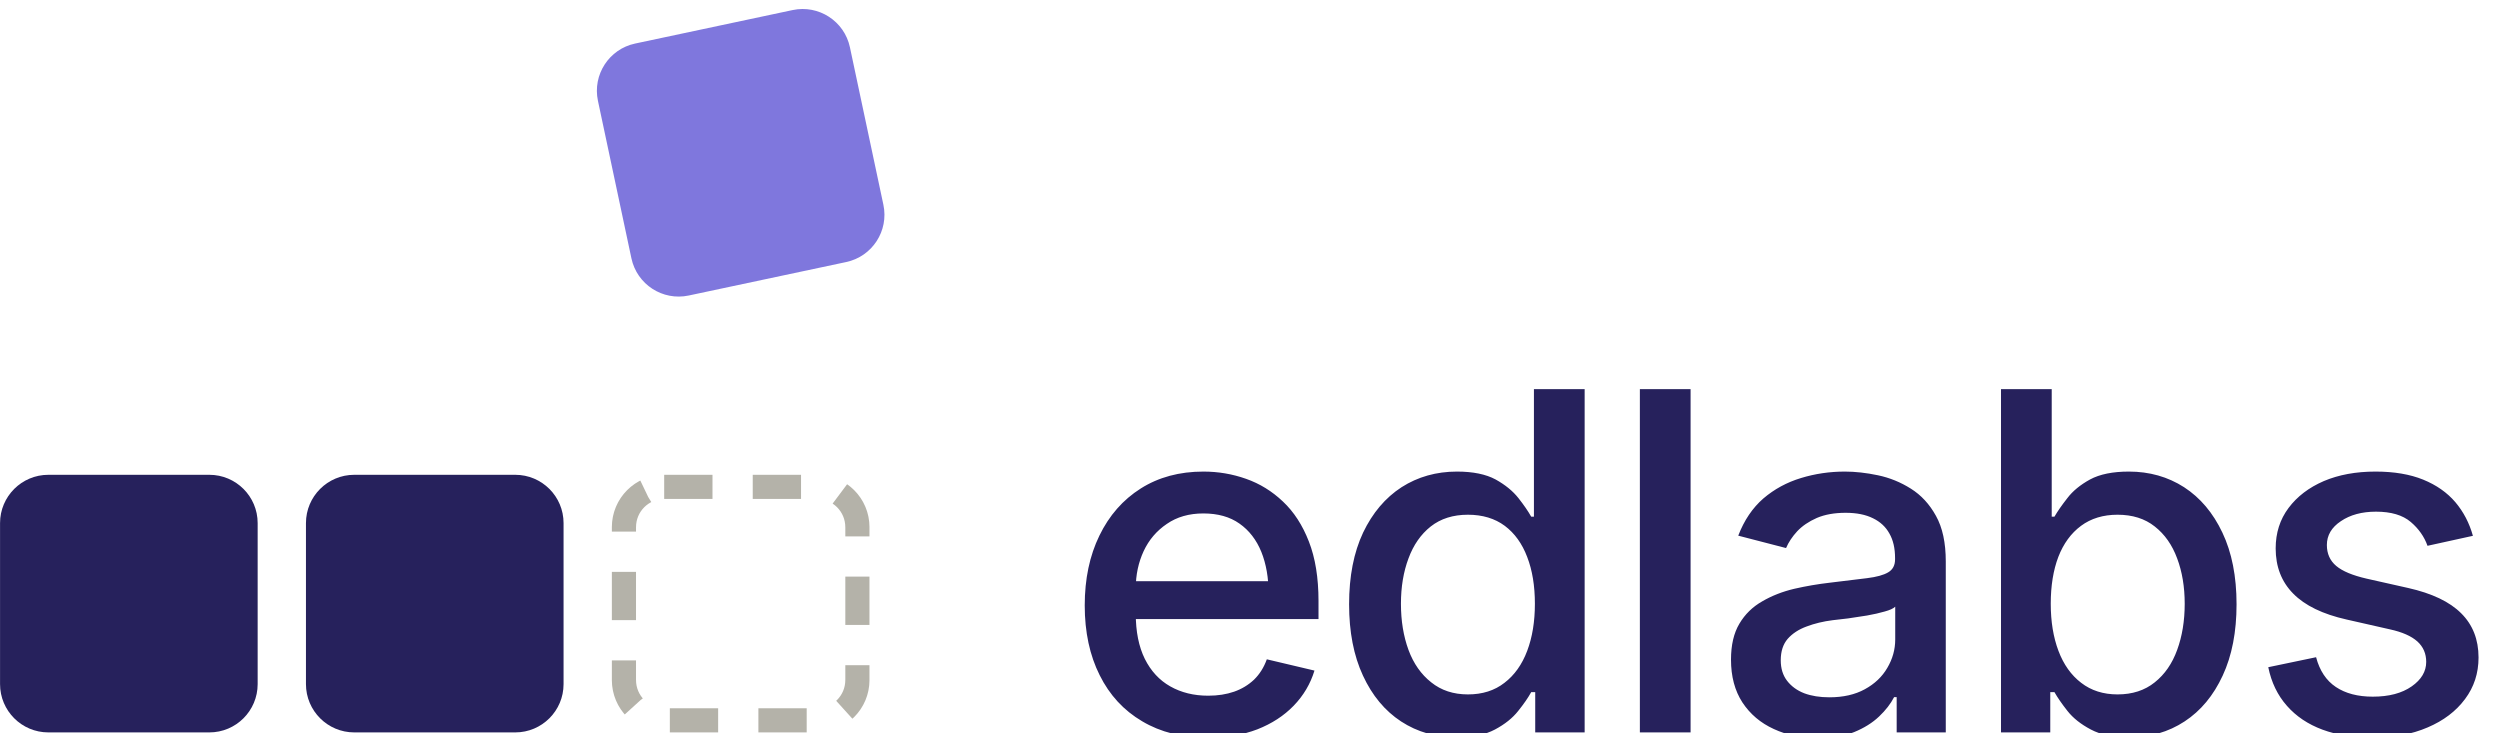
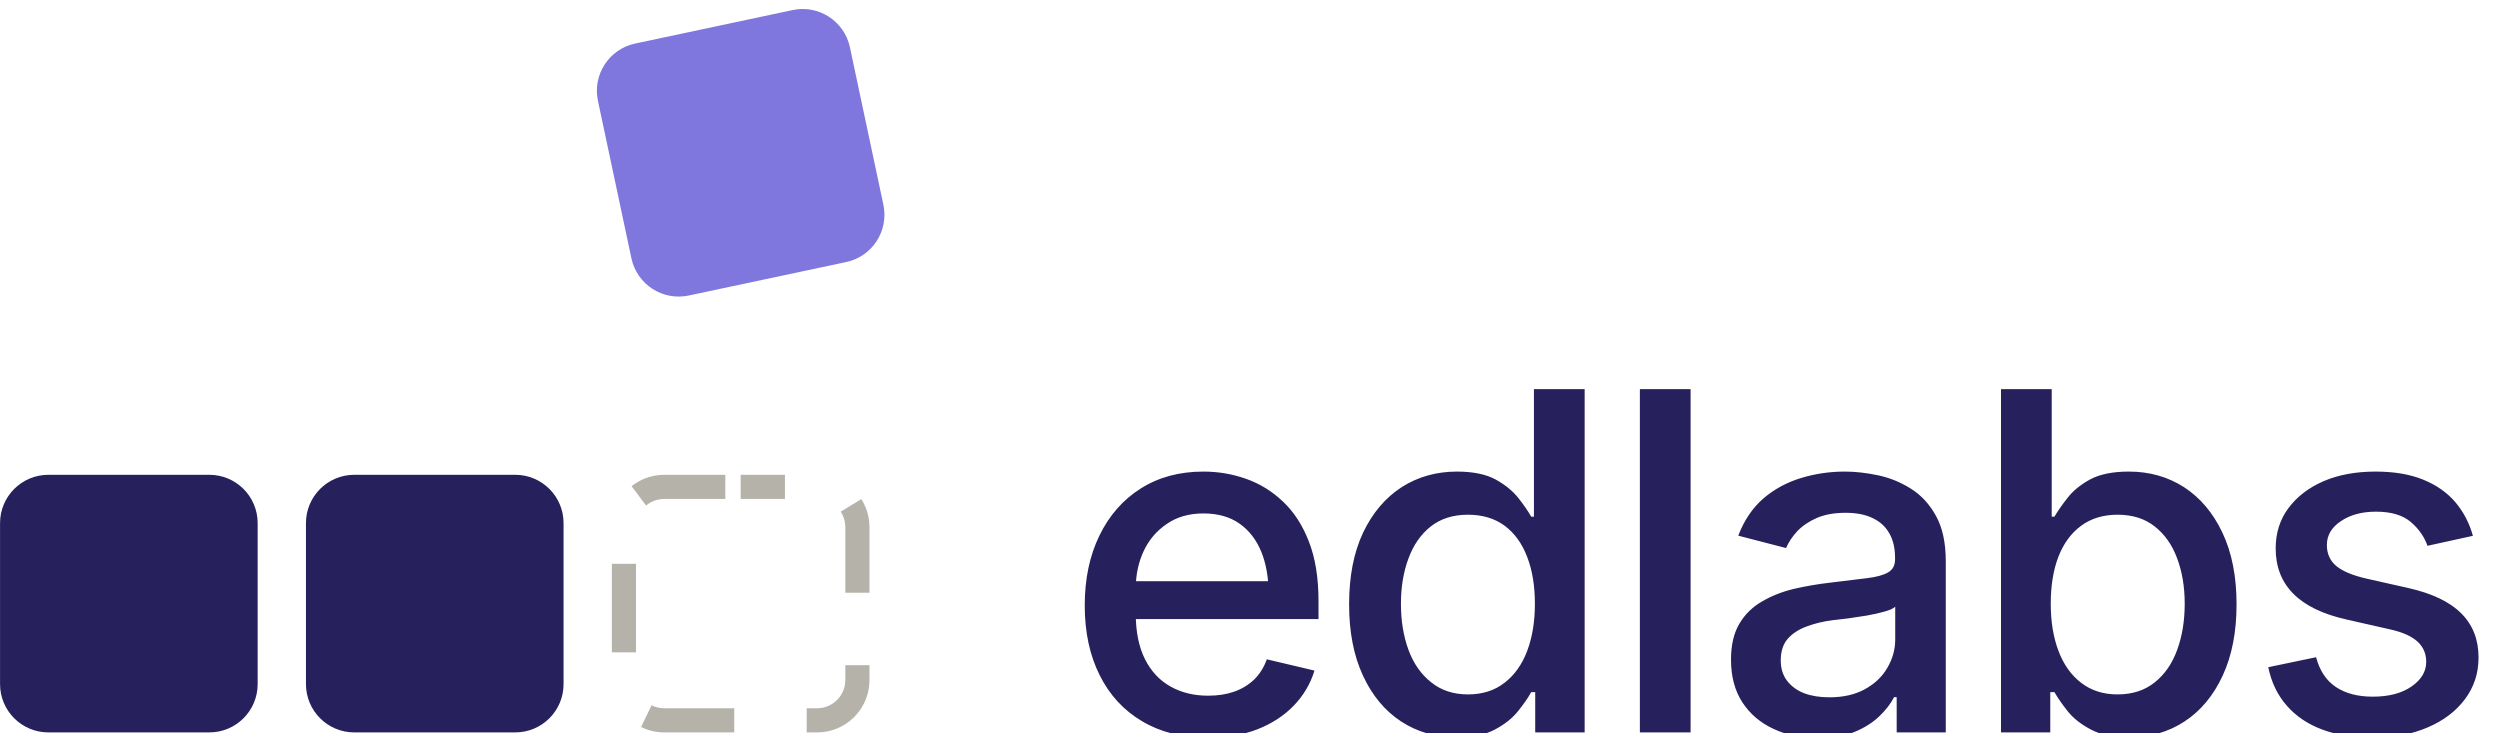
<svg xmlns="http://www.w3.org/2000/svg" viewBox="24 16.51 155.27 45.49" width="621.07" height="181.95" role="img" aria-label="Edlabs">
  <rect x="24" y="46" width="16" height="16" rx="3" fill="#26215C" />
  <rect x="43" y="46" width="16" height="16" rx="3" fill="#26215C" />
-   <rect x="62.75" y="46.75" width="14.5" height="14.5" rx="2.5" fill="none" stroke="#B4B2A9" stroke-width="1.5" stroke-dasharray="3 2.5" />
+   <path d="M70 46.75H74.75A2.5 2.5 0 0 1 77.25 49.25V58.75A2.5 2.5 0 0 1 74.75 61.25H65.25A2.5 2.5 0 0 1 62.75 58.75V49.25A2.5 2.5 0 0 1 65.25 46.75Z" pathLength="80" fill="none" stroke="#B4B2A9" stroke-width="1.5" stroke-dasharray="5.5 4.5" stroke-dashoffset="2.75" />
  <rect x="62" y="18" width="16" height="16" rx="3" fill="#7F77DD" transform="rotate(-12 70 26)" />
  <path fill="#26215C" d="M99.02 62.33Q96.65 62.33 94.94 61.31Q93.22 60.3 92.3 58.45Q91.37 56.6 91.37 54.11Q91.37 51.65 92.28 49.78Q93.19 47.9 94.85 46.85Q96.51 45.8 98.74 45.8Q100.12 45.8 101.39 46.25Q102.67 46.7 103.68 47.66Q104.7 48.62 105.29 50.14Q105.89 51.67 105.89 53.84V54.96H93.13V52.61H104.27L102.79 53.38Q102.79 51.91 102.34 50.79Q101.88 49.66 100.98 49.03Q100.09 48.4 98.74 48.4Q97.41 48.4 96.47 49.05Q95.52 49.69 95.03 50.74Q94.54 51.8 94.54 53.04V54.64Q94.54 56.29 95.1 57.43Q95.67 58.57 96.68 59.14Q97.7 59.72 99.04 59.72Q99.93 59.72 100.65 59.47Q101.36 59.22 101.89 58.72Q102.41 58.21 102.68 57.46L105.64 58.16Q105.26 59.4 104.35 60.34Q103.44 61.28 102.09 61.81Q100.73 62.33 99.02 62.33ZM114.49 62.31Q112.54 62.31 111.02 61.32Q109.51 60.33 108.65 58.47Q107.79 56.62 107.79 54.04Q107.79 51.44 108.66 49.59Q109.54 47.75 111.05 46.77Q112.57 45.8 114.49 45.8Q115.98 45.8 116.89 46.29Q117.79 46.79 118.31 47.45Q118.82 48.1 119.1 48.6H119.27V40.68H122.42V62H119.35V59.5H119.1Q118.82 60.01 118.29 60.67Q117.77 61.33 116.85 61.82Q115.93 62.31 114.49 62.31ZM115.17 59.64Q116.52 59.64 117.44 58.92Q118.37 58.21 118.85 56.94Q119.33 55.67 119.33 54.01Q119.33 52.34 118.85 51.1Q118.38 49.86 117.46 49.17Q116.53 48.48 115.17 48.48Q113.79 48.48 112.86 49.21Q111.94 49.94 111.48 51.19Q111.01 52.44 111.01 54.01Q111.01 55.6 111.48 56.88Q111.95 58.15 112.89 58.89Q113.82 59.64 115.17 59.64ZM129 40.68V62H125.85V40.68ZM136.92 62.36Q135.4 62.36 134.17 61.79Q132.94 61.23 132.22 60.14Q131.51 59.05 131.51 57.48Q131.51 56.12 132.03 55.25Q132.55 54.37 133.45 53.86Q134.34 53.34 135.44 53.08Q136.53 52.83 137.66 52.7Q139.08 52.53 139.96 52.42Q140.85 52.31 141.27 52.06Q141.7 51.81 141.7 51.25V51.17Q141.7 50.26 141.35 49.65Q141.01 49.03 140.33 48.7Q139.65 48.36 138.63 48.36Q137.59 48.36 136.84 48.68Q136.09 49.01 135.62 49.51Q135.16 50.01 134.93 50.55L131.96 49.78Q132.51 48.35 133.52 47.47Q134.54 46.6 135.86 46.2Q137.17 45.8 138.58 45.8Q139.55 45.8 140.64 46.03Q141.73 46.26 142.68 46.86Q143.64 47.46 144.24 48.55Q144.85 49.64 144.85 51.38V62H141.8V59.81H141.64Q141.32 60.43 140.71 61.01Q140.09 61.6 139.16 61.98Q138.22 62.36 136.92 62.36ZM137.62 59.82Q138.91 59.82 139.82 59.32Q140.74 58.82 141.22 57.99Q141.71 57.16 141.71 56.23V54.19Q141.54 54.36 141.06 54.49Q140.58 54.63 139.96 54.74Q139.35 54.84 138.78 54.92Q138.2 54.99 137.83 55.03Q136.95 55.14 136.21 55.42Q135.47 55.69 135.03 56.19Q134.6 56.69 134.6 57.52Q134.6 58.28 134.99 58.79Q135.39 59.31 136.06 59.57Q136.73 59.82 137.62 59.82ZM156.22 62.31Q154.78 62.31 153.86 61.82Q152.93 61.33 152.41 60.67Q151.89 60.01 151.6 59.5H151.34V62H148.28V40.68H151.43V48.6H151.6Q151.89 48.1 152.4 47.45Q152.9 46.79 153.81 46.29Q154.72 45.8 156.22 45.8Q158.14 45.8 159.65 46.77Q161.16 47.75 162.03 49.59Q162.91 51.44 162.91 54.04Q162.91 56.62 162.05 58.47Q161.19 60.33 159.68 61.32Q158.17 62.31 156.22 62.31ZM155.52 59.64Q156.9 59.64 157.83 58.89Q158.76 58.15 159.22 56.88Q159.69 55.6 159.69 54.01Q159.69 52.44 159.22 51.19Q158.76 49.94 157.83 49.21Q156.91 48.48 155.52 48.48Q154.18 48.48 153.25 49.17Q152.32 49.86 151.84 51.1Q151.37 52.34 151.37 54.01Q151.37 55.67 151.85 56.94Q152.33 58.21 153.26 58.92Q154.19 59.64 155.52 59.64ZM171.34 62.33Q169.61 62.33 168.25 61.83Q166.9 61.33 166.04 60.35Q165.17 59.37 164.88 57.95L167.85 57.33Q168.18 58.58 169.08 59.18Q169.98 59.78 171.37 59.78Q172.88 59.78 173.79 59.14Q174.69 58.51 174.69 57.62Q174.69 56.85 174.14 56.35Q173.58 55.85 172.44 55.6L169.75 54.99Q167.52 54.49 166.43 53.38Q165.34 52.28 165.34 50.57Q165.34 49.13 166.14 48.06Q166.94 46.99 168.33 46.39Q169.72 45.8 171.54 45.8Q173.27 45.8 174.5 46.3Q175.73 46.8 176.5 47.7Q177.26 48.6 177.59 49.79L174.77 50.41Q174.47 49.56 173.73 48.93Q172.98 48.29 171.57 48.29Q170.26 48.29 169.39 48.88Q168.52 49.46 168.52 50.36Q168.52 51.17 169.1 51.66Q169.68 52.15 170.99 52.45L173.57 53.03Q175.79 53.53 176.86 54.6Q177.94 55.67 177.94 57.35Q177.94 58.81 177.1 59.93Q176.26 61.06 174.78 61.69Q173.3 62.33 171.34 62.33Z" />
</svg>
